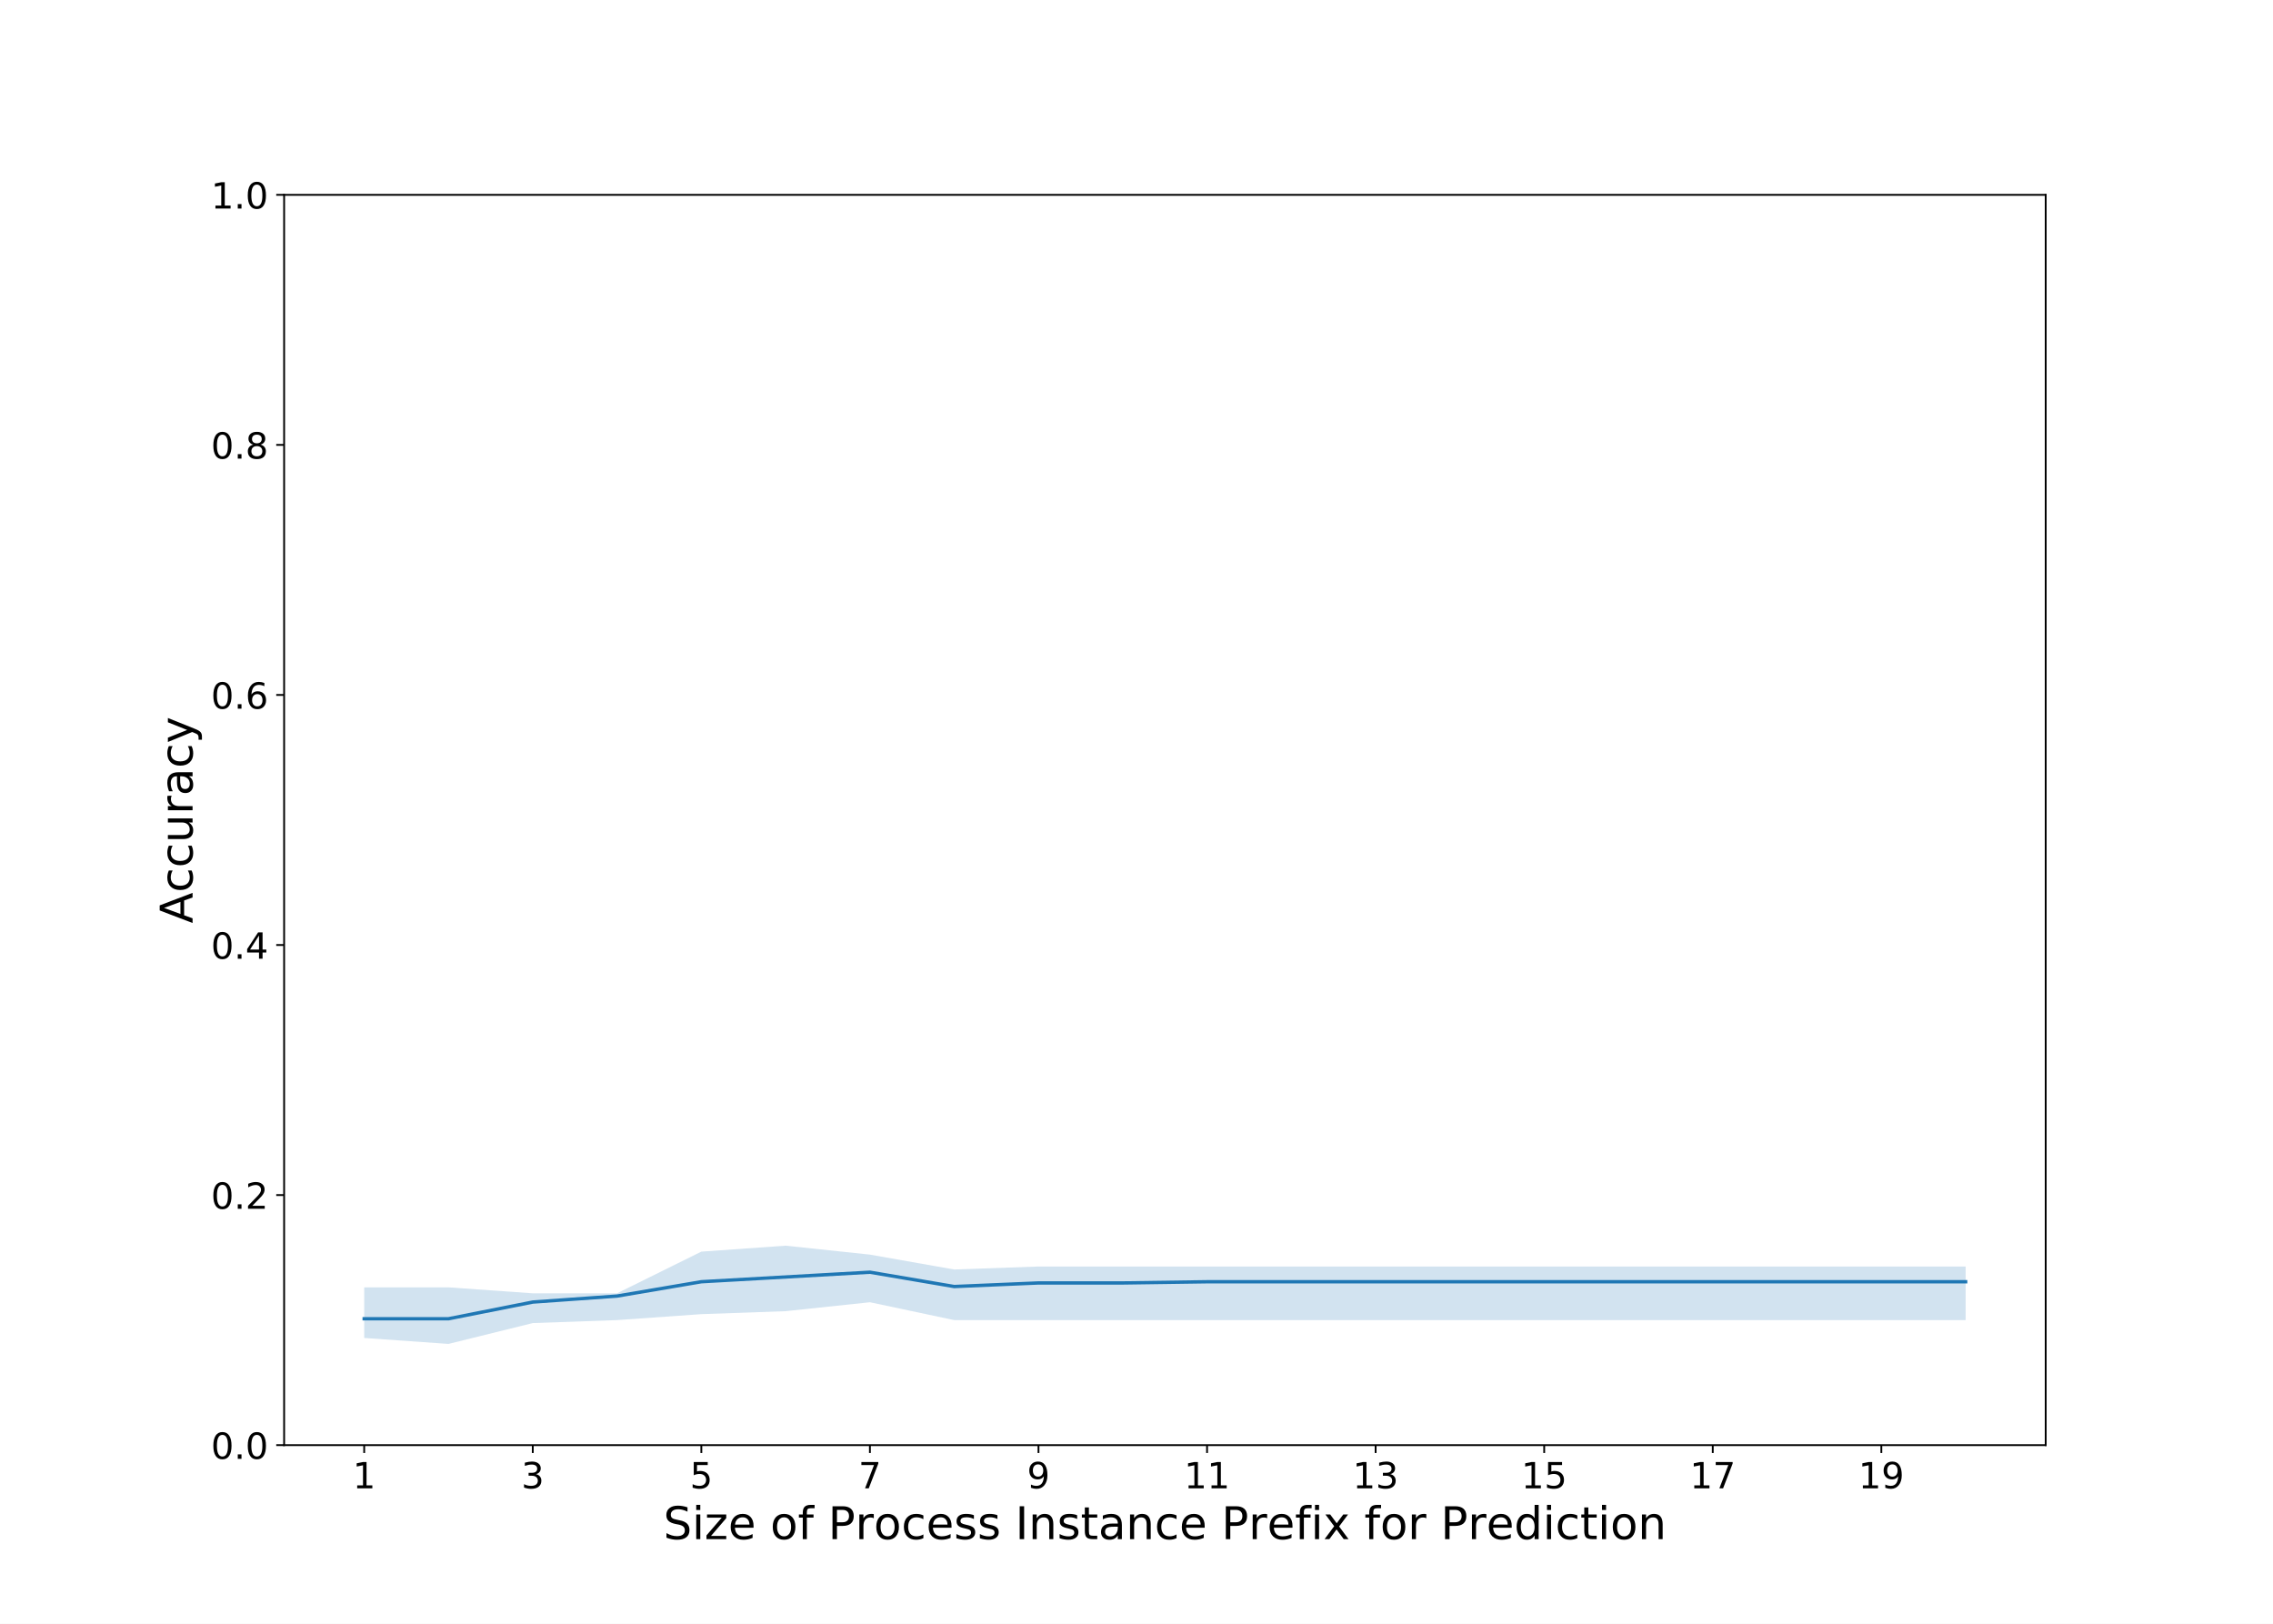
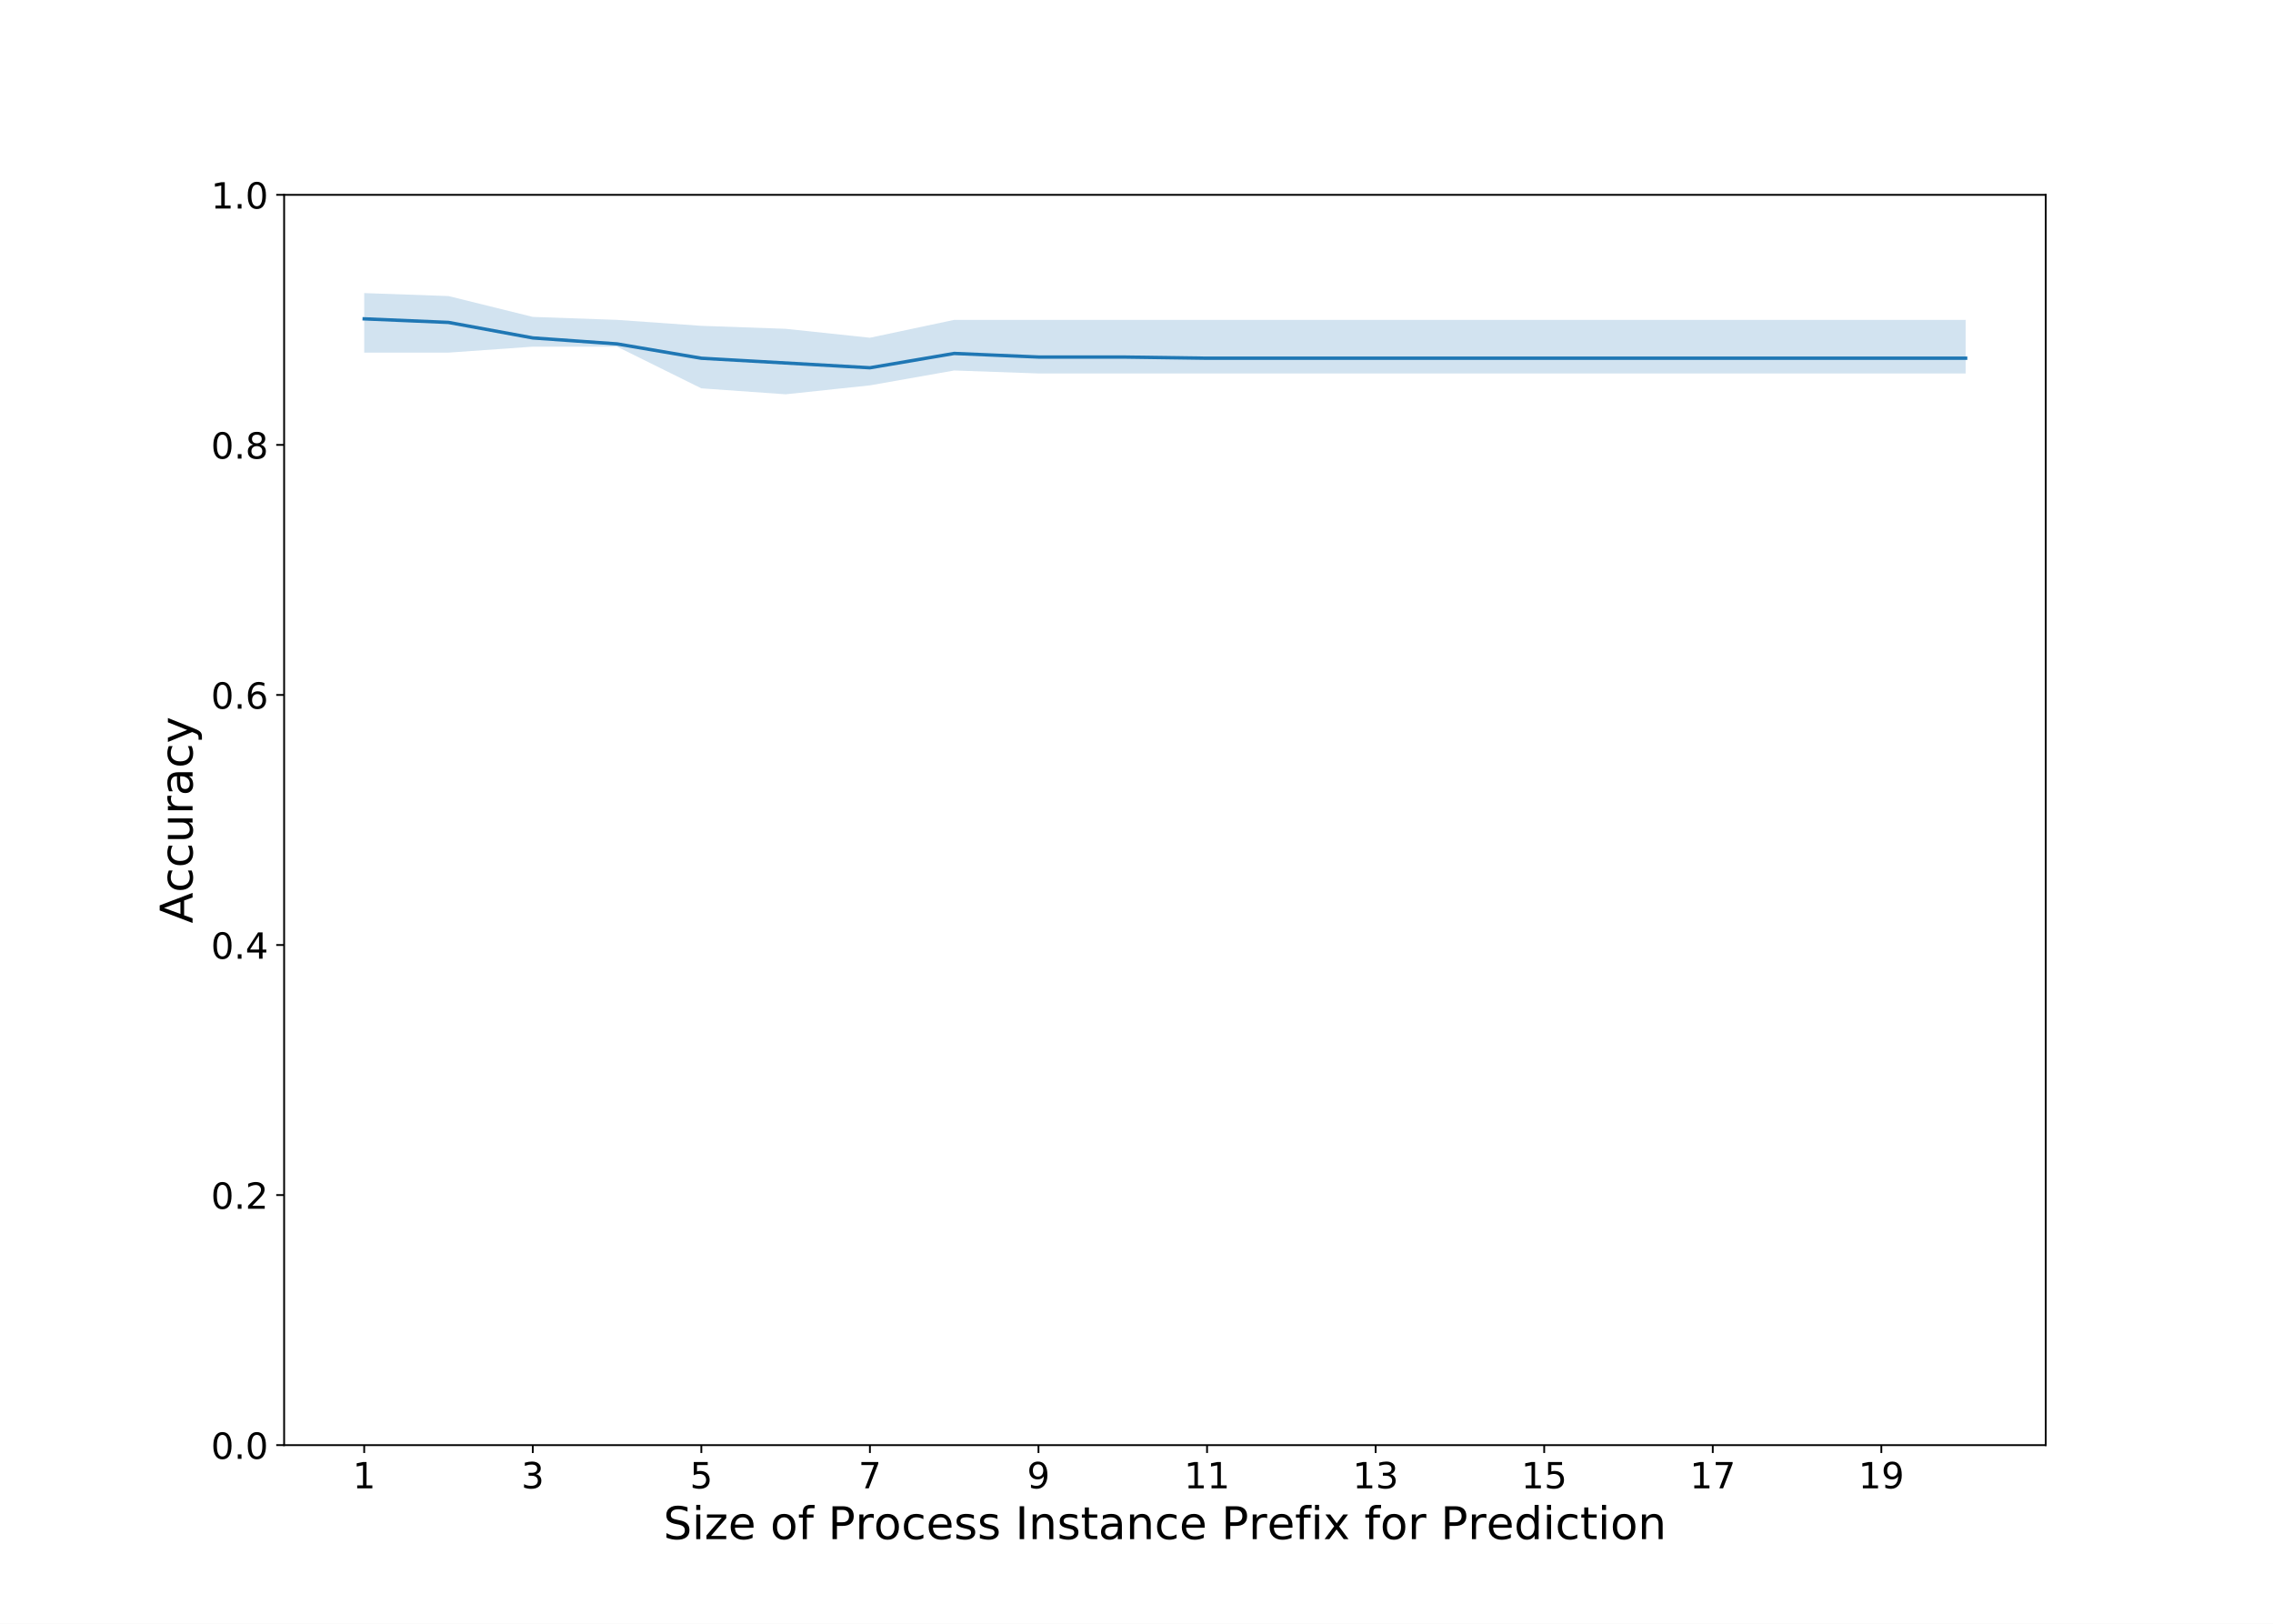
<svg xmlns="http://www.w3.org/2000/svg" xmlns:xlink="http://www.w3.org/1999/xlink" height="720pt" version="1.1" viewBox="0 0 1008 720" width="1008pt">
  <defs>
    <style type="text/css">
*{stroke-linecap:butt;stroke-linejoin:round;}
  </style>
  </defs>
  <g id="figure_1">
    <g id="patch_1">
      <path d="M 0 720  L 1008 720  L 1008 0  L 0 0  z " style="fill:#ffffff;" />
    </g>
    <g id="axes_1">
      <g id="patch_2">
        <path d="M 126 640.8  L 907.2 640.8  L 907.2 86.4  L 126 86.4  z " style="fill:#ffffff;" />
      </g>
      <g id="PolyCollection_1">
-         <path clip-path="url(#pfd28145674)" d="M 161.509 570.84  L 161.509 593.28  L 198.887 595.92  L 236.265 586.68  L 273.643 585.36  L 311.021 582.72  L 348.399 581.4  L 385.777 577.44  L 423.155 585.36  L 460.533 585.36  L 497.911 585.36  L 535.289 585.36  L 572.667 585.36  L 610.045 585.36  L 647.423 585.36  L 684.801 585.36  L 722.179 585.36  L 759.557 585.36  L 796.935 585.36  L 834.313 585.36  L 871.691 585.36  L 871.691 561.6  L 871.691 561.6  L 834.313 561.6  L 796.935 561.6  L 759.557 561.6  L 722.179 561.6  L 684.801 561.6  L 647.423 561.6  L 610.045 561.6  L 572.667 561.6  L 535.289 561.6  L 497.911 561.6  L 460.533 561.6  L 423.155 562.92  L 385.777 556.32  L 348.399 552.36  L 311.021 555  L 273.643 573.48  L 236.265 573.48  L 198.887 570.84  L 161.509 570.84  z " style="fill:#1f77b4;fill-opacity:0.2;" />
+         <path clip-path="url(#p0505945cb0)" d="M 161.509 129.96  L 161.509 156.36  L 198.887 156.36  L 236.265 153.72  L 273.643 153.72  L 311.021 172.2  L 348.399 174.84  L 385.777 170.88  L 423.155 164.28  L 460.533 165.6  L 497.911 165.6  L 535.289 165.6  L 572.667 165.6  L 610.045 165.6  L 647.423 165.6  L 684.801 165.6  L 722.179 165.6  L 759.557 165.6  L 796.935 165.6  L 834.313 165.6  L 871.691 165.6  L 871.691 141.84  L 871.691 141.84  L 834.313 141.84  L 796.935 141.84  L 759.557 141.84  L 722.179 141.84  L 684.801 141.84  L 647.423 141.84  L 610.045 141.84  L 572.667 141.84  L 535.289 141.84  L 497.911 141.84  L 460.533 141.84  L 423.155 141.84  L 385.777 149.76  L 348.399 145.8  L 311.021 144.48  L 273.643 141.84  L 236.265 140.52  L 198.887 131.28  L 161.509 129.96  z " style="fill:#1f77b4;fill-opacity:0.2;" />
      </g>
      <g id="matplotlib.axis_1">
        <g id="xtick_1">
          <g id="line2d_1">
            <defs>
-               <path d="M 0 0  L 0 3.5  " id="mbaaa5b816d" style="stroke:#000000;stroke-width:0.8;" />
-             </defs>
-             <g>
-               <use style="stroke:#000000;stroke-width:0.8;" x="161.509" xlink:href="#mbaaa5b816d" y="640.8" />
+               <path d="M 0 0  L 0 3.5  " id="mf265c20370" style="stroke:#000000;stroke-width:0.8;" />
+             </defs>
+             <g>
+               <use style="stroke:#000000;stroke-width:0.8;" x="161.509" xlink:href="#mf265c20370" y="640.8" />
            </g>
          </g>
          <g id="text_1">
            <defs>
              <path d="M 12.406 8.297  L 28.516 8.297  L 28.516 63.922  L 10.984 60.406  L 10.984 69.391  L 28.422 72.906  L 38.281 72.906  L 38.281 8.297  L 54.391 8.297  L 54.391 0  L 12.406 0  z " id="DejaVuSans-49" />
            </defs>
            <g transform="translate(156.4191 659.9575)scale(0.16 -0.16)">
              <use xlink:href="#DejaVuSans-49" />
            </g>
          </g>
        </g>
        <g id="xtick_2">
          <g id="line2d_2">
            <g>
-               <use style="stroke:#000000;stroke-width:0.8;" x="236.265" xlink:href="#mbaaa5b816d" y="640.8" />
+               <use style="stroke:#000000;stroke-width:0.8;" x="236.265" xlink:href="#mf265c20370" y="640.8" />
            </g>
          </g>
          <g id="text_2">
            <defs>
              <path d="M 40.578 39.312  Q 47.656 37.797 51.625 33  Q 55.609 28.219 55.609 21.188  Q 55.609 10.406 48.188 4.484  Q 40.766 -1.422 27.094 -1.422  Q 22.516 -1.422 17.656 -0.516  Q 12.797 0.391 7.625 2.203  L 7.625 11.719  Q 11.719 9.328 16.594 8.109  Q 21.484 6.891 26.812 6.891  Q 36.078 6.891 40.938 10.547  Q 45.797 14.203 45.797 21.188  Q 45.797 27.641 41.281 31.266  Q 36.766 34.906 28.719 34.906  L 20.219 34.906  L 20.219 43.016  L 29.109 43.016  Q 36.375 43.016 40.234 45.922  Q 44.094 48.828 44.094 54.297  Q 44.094 59.906 40.109 62.906  Q 36.141 65.922 28.719 65.922  Q 24.656 65.922 20.016 65.031  Q 15.375 64.156 9.812 62.312  L 9.812 71.094  Q 15.438 72.656 20.344 73.438  Q 25.25 74.219 29.594 74.219  Q 40.828 74.219 47.359 69.109  Q 53.906 64.016 53.906 55.328  Q 53.906 49.266 50.438 45.094  Q 46.969 40.922 40.578 39.312  z " id="DejaVuSans-51" />
            </defs>
            <g transform="translate(231.1751 659.9575)scale(0.16 -0.16)">
              <use xlink:href="#DejaVuSans-51" />
            </g>
          </g>
        </g>
        <g id="xtick_3">
          <g id="line2d_3">
            <g>
-               <use style="stroke:#000000;stroke-width:0.8;" x="311.021" xlink:href="#mbaaa5b816d" y="640.8" />
+               <use style="stroke:#000000;stroke-width:0.8;" x="311.021" xlink:href="#mf265c20370" y="640.8" />
            </g>
          </g>
          <g id="text_3">
            <defs>
              <path d="M 10.797 72.906  L 49.516 72.906  L 49.516 64.594  L 19.828 64.594  L 19.828 46.734  Q 21.969 47.469 24.109 47.828  Q 26.266 48.188 28.422 48.188  Q 40.625 48.188 47.75 41.5  Q 54.891 34.812 54.891 23.391  Q 54.891 11.625 47.562 5.094  Q 40.234 -1.422 26.906 -1.422  Q 22.312 -1.422 17.547 -0.641  Q 12.797 0.141 7.719 1.703  L 7.719 11.625  Q 12.109 9.234 16.797 8.062  Q 21.484 6.891 26.703 6.891  Q 35.156 6.891 40.078 11.328  Q 45.016 15.766 45.016 23.391  Q 45.016 31 40.078 35.438  Q 35.156 39.891 26.703 39.891  Q 22.75 39.891 18.812 39.016  Q 14.891 38.141 10.797 36.281  z " id="DejaVuSans-53" />
            </defs>
            <g transform="translate(305.9311 659.9575)scale(0.16 -0.16)">
              <use xlink:href="#DejaVuSans-53" />
            </g>
          </g>
        </g>
        <g id="xtick_4">
          <g id="line2d_4">
            <g>
-               <use style="stroke:#000000;stroke-width:0.8;" x="385.777" xlink:href="#mbaaa5b816d" y="640.8" />
+               <use style="stroke:#000000;stroke-width:0.8;" x="385.777" xlink:href="#mf265c20370" y="640.8" />
            </g>
          </g>
          <g id="text_4">
            <defs>
              <path d="M 8.203 72.906  L 55.078 72.906  L 55.078 68.703  L 28.609 0  L 18.312 0  L 43.219 64.594  L 8.203 64.594  z " id="DejaVuSans-55" />
            </defs>
            <g transform="translate(380.687 659.9575)scale(0.16 -0.16)">
              <use xlink:href="#DejaVuSans-55" />
            </g>
          </g>
        </g>
        <g id="xtick_5">
          <g id="line2d_5">
            <g>
-               <use style="stroke:#000000;stroke-width:0.8;" x="460.533" xlink:href="#mbaaa5b816d" y="640.8" />
+               <use style="stroke:#000000;stroke-width:0.8;" x="460.533" xlink:href="#mf265c20370" y="640.8" />
            </g>
          </g>
          <g id="text_5">
            <defs>
              <path d="M 10.984 1.516  L 10.984 10.5  Q 14.703 8.734 18.5 7.812  Q 22.312 6.891 25.984 6.891  Q 35.75 6.891 40.891 13.453  Q 46.047 20.016 46.781 33.406  Q 43.953 29.203 39.594 26.953  Q 35.25 24.703 29.984 24.703  Q 19.047 24.703 12.672 31.312  Q 6.297 37.938 6.297 49.422  Q 6.297 60.641 12.938 67.422  Q 19.578 74.219 30.609 74.219  Q 43.266 74.219 49.922 64.516  Q 56.594 54.828 56.594 36.375  Q 56.594 19.141 48.406 8.859  Q 40.234 -1.422 26.422 -1.422  Q 22.703 -1.422 18.891 -0.688  Q 15.094 0.047 10.984 1.516  z M 30.609 32.422  Q 37.25 32.422 41.125 36.953  Q 45.016 41.5 45.016 49.422  Q 45.016 57.281 41.125 61.844  Q 37.25 66.406 30.609 66.406  Q 23.969 66.406 20.094 61.844  Q 16.219 57.281 16.219 49.422  Q 16.219 41.5 20.094 36.953  Q 23.969 32.422 30.609 32.422  z " id="DejaVuSans-57" />
            </defs>
            <g transform="translate(455.443 659.9575)scale(0.16 -0.16)">
              <use xlink:href="#DejaVuSans-57" />
            </g>
          </g>
        </g>
        <g id="xtick_6">
          <g id="line2d_6">
            <g>
-               <use style="stroke:#000000;stroke-width:0.8;" x="535.289" xlink:href="#mbaaa5b816d" y="640.8" />
+               <use style="stroke:#000000;stroke-width:0.8;" x="535.289" xlink:href="#mf265c20370" y="640.8" />
            </g>
          </g>
          <g id="text_6">
            <g transform="translate(525.109 659.9575)scale(0.16 -0.16)">
              <use xlink:href="#DejaVuSans-49" />
              <use x="63.623" xlink:href="#DejaVuSans-49" />
            </g>
          </g>
        </g>
        <g id="xtick_7">
          <g id="line2d_7">
            <g>
-               <use style="stroke:#000000;stroke-width:0.8;" x="610.045" xlink:href="#mbaaa5b816d" y="640.8" />
+               <use style="stroke:#000000;stroke-width:0.8;" x="610.045" xlink:href="#mf265c20370" y="640.8" />
            </g>
          </g>
          <g id="text_7">
            <g transform="translate(599.865 659.9575)scale(0.16 -0.16)">
              <use xlink:href="#DejaVuSans-49" />
              <use x="63.623" xlink:href="#DejaVuSans-51" />
            </g>
          </g>
        </g>
        <g id="xtick_8">
          <g id="line2d_8">
            <g>
-               <use style="stroke:#000000;stroke-width:0.8;" x="684.801" xlink:href="#mbaaa5b816d" y="640.8" />
+               <use style="stroke:#000000;stroke-width:0.8;" x="684.801" xlink:href="#mf265c20370" y="640.8" />
            </g>
          </g>
          <g id="text_8">
            <g transform="translate(674.621 659.9575)scale(0.16 -0.16)">
              <use xlink:href="#DejaVuSans-49" />
              <use x="63.623" xlink:href="#DejaVuSans-53" />
            </g>
          </g>
        </g>
        <g id="xtick_9">
          <g id="line2d_9">
            <g>
-               <use style="stroke:#000000;stroke-width:0.8;" x="759.557" xlink:href="#mbaaa5b816d" y="640.8" />
+               <use style="stroke:#000000;stroke-width:0.8;" x="759.557" xlink:href="#mf265c20370" y="640.8" />
            </g>
          </g>
          <g id="text_9">
            <g transform="translate(749.3769 659.9575)scale(0.16 -0.16)">
              <use xlink:href="#DejaVuSans-49" />
              <use x="63.623" xlink:href="#DejaVuSans-55" />
            </g>
          </g>
        </g>
        <g id="xtick_10">
          <g id="line2d_10">
            <g>
-               <use style="stroke:#000000;stroke-width:0.8;" x="834.313" xlink:href="#mbaaa5b816d" y="640.8" />
+               <use style="stroke:#000000;stroke-width:0.8;" x="834.313" xlink:href="#mf265c20370" y="640.8" />
            </g>
          </g>
          <g id="text_10">
            <g transform="translate(824.1329 659.9575)scale(0.16 -0.16)">
              <use xlink:href="#DejaVuSans-49" />
              <use x="63.623" xlink:href="#DejaVuSans-57" />
            </g>
          </g>
        </g>
        <g id="text_11">
          <defs>
            <path d="M 53.516 70.516  L 53.516 60.891  Q 47.906 63.578 42.922 64.891  Q 37.938 66.219 33.297 66.219  Q 25.25 66.219 20.875 63.094  Q 16.5 59.969 16.5 54.203  Q 16.5 49.359 19.406 46.891  Q 22.312 44.438 30.422 42.922  L 36.375 41.703  Q 47.406 39.594 52.656 34.297  Q 57.906 29 57.906 20.125  Q 57.906 9.516 50.797 4.047  Q 43.703 -1.422 29.984 -1.422  Q 24.812 -1.422 18.969 -0.25  Q 13.141 0.922 6.891 3.219  L 6.891 13.375  Q 12.891 10.016 18.656 8.297  Q 24.422 6.594 29.984 6.594  Q 38.422 6.594 43.016 9.906  Q 47.609 13.234 47.609 19.391  Q 47.609 24.75 44.312 27.781  Q 41.016 30.812 33.5 32.328  L 27.484 33.5  Q 16.453 35.688 11.516 40.375  Q 6.594 45.062 6.594 53.422  Q 6.594 63.094 13.406 68.656  Q 20.219 74.219 32.172 74.219  Q 37.312 74.219 42.625 73.281  Q 47.953 72.359 53.516 70.516  z " id="DejaVuSans-83" />
            <path d="M 9.422 54.688  L 18.406 54.688  L 18.406 0  L 9.422 0  z M 9.422 75.984  L 18.406 75.984  L 18.406 64.594  L 9.422 64.594  z " id="DejaVuSans-105" />
            <path d="M 5.516 54.688  L 48.188 54.688  L 48.188 46.484  L 14.406 7.172  L 48.188 7.172  L 48.188 0  L 4.297 0  L 4.297 8.203  L 38.094 47.516  L 5.516 47.516  z " id="DejaVuSans-122" />
            <path d="M 56.203 29.594  L 56.203 25.203  L 14.891 25.203  Q 15.484 15.922 20.484 11.062  Q 25.484 6.203 34.422 6.203  Q 39.594 6.203 44.453 7.469  Q 49.312 8.734 54.109 11.281  L 54.109 2.781  Q 49.266 0.734 44.188 -0.344  Q 39.109 -1.422 33.891 -1.422  Q 20.797 -1.422 13.156 6.188  Q 5.516 13.812 5.516 26.812  Q 5.516 40.234 12.766 48.109  Q 20.016 56 32.328 56  Q 43.359 56 49.781 48.891  Q 56.203 41.797 56.203 29.594  z M 47.219 32.234  Q 47.125 39.594 43.094 43.984  Q 39.062 48.391 32.422 48.391  Q 24.906 48.391 20.391 44.141  Q 15.875 39.891 15.188 32.172  z " id="DejaVuSans-101" />
            <path id="DejaVuSans-32" />
            <path d="M 30.609 48.391  Q 23.391 48.391 19.188 42.75  Q 14.984 37.109 14.984 27.297  Q 14.984 17.484 19.156 11.844  Q 23.344 6.203 30.609 6.203  Q 37.797 6.203 41.984 11.859  Q 46.188 17.531 46.188 27.297  Q 46.188 37.016 41.984 42.703  Q 37.797 48.391 30.609 48.391  z M 30.609 56  Q 42.328 56 49.016 48.375  Q 55.719 40.766 55.719 27.297  Q 55.719 13.875 49.016 6.219  Q 42.328 -1.422 30.609 -1.422  Q 18.844 -1.422 12.172 6.219  Q 5.516 13.875 5.516 27.297  Q 5.516 40.766 12.172 48.375  Q 18.844 56 30.609 56  z " id="DejaVuSans-111" />
            <path d="M 37.109 75.984  L 37.109 68.5  L 28.516 68.5  Q 23.688 68.5 21.797 66.547  Q 19.922 64.594 19.922 59.516  L 19.922 54.688  L 34.719 54.688  L 34.719 47.703  L 19.922 47.703  L 19.922 0  L 10.891 0  L 10.891 47.703  L 2.297 47.703  L 2.297 54.688  L 10.891 54.688  L 10.891 58.5  Q 10.891 67.625 15.141 71.797  Q 19.391 75.984 28.609 75.984  z " id="DejaVuSans-102" />
            <path d="M 19.672 64.797  L 19.672 37.406  L 32.078 37.406  Q 38.969 37.406 42.719 40.969  Q 46.484 44.531 46.484 51.125  Q 46.484 57.672 42.719 61.234  Q 38.969 64.797 32.078 64.797  z M 9.812 72.906  L 32.078 72.906  Q 44.344 72.906 50.609 67.359  Q 56.891 61.812 56.891 51.125  Q 56.891 40.328 50.609 34.812  Q 44.344 29.297 32.078 29.297  L 19.672 29.297  L 19.672 0  L 9.812 0  z " id="DejaVuSans-80" />
            <path d="M 41.109 46.297  Q 39.594 47.172 37.812 47.578  Q 36.031 48 33.891 48  Q 26.266 48 22.188 43.047  Q 18.109 38.094 18.109 28.812  L 18.109 0  L 9.078 0  L 9.078 54.688  L 18.109 54.688  L 18.109 46.188  Q 20.953 51.172 25.484 53.578  Q 30.031 56 36.531 56  Q 37.453 56 38.578 55.875  Q 39.703 55.766 41.062 55.516  z " id="DejaVuSans-114" />
            <path d="M 48.781 52.594  L 48.781 44.188  Q 44.969 46.297 41.141 47.344  Q 37.312 48.391 33.406 48.391  Q 24.656 48.391 19.812 42.844  Q 14.984 37.312 14.984 27.297  Q 14.984 17.281 19.812 11.734  Q 24.656 6.203 33.406 6.203  Q 37.312 6.203 41.141 7.25  Q 44.969 8.297 48.781 10.406  L 48.781 2.094  Q 45.016 0.344 40.984 -0.531  Q 36.969 -1.422 32.422 -1.422  Q 20.062 -1.422 12.781 6.344  Q 5.516 14.109 5.516 27.297  Q 5.516 40.672 12.859 48.328  Q 20.219 56 33.016 56  Q 37.156 56 41.109 55.141  Q 45.062 54.297 48.781 52.594  z " id="DejaVuSans-99" />
            <path d="M 44.281 53.078  L 44.281 44.578  Q 40.484 46.531 36.375 47.5  Q 32.281 48.484 27.875 48.484  Q 21.188 48.484 17.844 46.438  Q 14.5 44.391 14.5 40.281  Q 14.5 37.156 16.891 35.375  Q 19.281 33.594 26.516 31.984  L 29.594 31.297  Q 39.156 29.25 43.188 25.516  Q 47.219 21.781 47.219 15.094  Q 47.219 7.469 41.188 3.016  Q 35.156 -1.422 24.609 -1.422  Q 20.219 -1.422 15.453 -0.562  Q 10.688 0.297 5.422 2  L 5.422 11.281  Q 10.406 8.688 15.234 7.391  Q 20.062 6.109 24.812 6.109  Q 31.156 6.109 34.562 8.281  Q 37.984 10.453 37.984 14.406  Q 37.984 18.062 35.516 20.016  Q 33.062 21.969 24.703 23.781  L 21.578 24.516  Q 13.234 26.266 9.516 29.906  Q 5.812 33.547 5.812 39.891  Q 5.812 47.609 11.281 51.797  Q 16.75 56 26.812 56  Q 31.781 56 36.172 55.266  Q 40.578 54.547 44.281 53.078  z " id="DejaVuSans-115" />
            <path d="M 9.812 72.906  L 19.672 72.906  L 19.672 0  L 9.812 0  z " id="DejaVuSans-73" />
            <path d="M 54.891 33.016  L 54.891 0  L 45.906 0  L 45.906 32.719  Q 45.906 40.484 42.875 44.328  Q 39.844 48.188 33.797 48.188  Q 26.516 48.188 22.312 43.547  Q 18.109 38.922 18.109 30.906  L 18.109 0  L 9.078 0  L 9.078 54.688  L 18.109 54.688  L 18.109 46.188  Q 21.344 51.125 25.703 53.562  Q 30.078 56 35.797 56  Q 45.219 56 50.047 50.172  Q 54.891 44.344 54.891 33.016  z " id="DejaVuSans-110" />
            <path d="M 18.312 70.219  L 18.312 54.688  L 36.812 54.688  L 36.812 47.703  L 18.312 47.703  L 18.312 18.016  Q 18.312 11.328 20.141 9.422  Q 21.969 7.516 27.594 7.516  L 36.812 7.516  L 36.812 0  L 27.594 0  Q 17.188 0 13.234 3.875  Q 9.281 7.766 9.281 18.016  L 9.281 47.703  L 2.688 47.703  L 2.688 54.688  L 9.281 54.688  L 9.281 70.219  z " id="DejaVuSans-116" />
            <path d="M 34.281 27.484  Q 23.391 27.484 19.188 25  Q 14.984 22.516 14.984 16.5  Q 14.984 11.719 18.141 8.906  Q 21.297 6.109 26.703 6.109  Q 34.188 6.109 38.703 11.406  Q 43.219 16.703 43.219 25.484  L 43.219 27.484  z M 52.203 31.203  L 52.203 0  L 43.219 0  L 43.219 8.297  Q 40.141 3.328 35.547 0.953  Q 30.953 -1.422 24.312 -1.422  Q 15.922 -1.422 10.953 3.297  Q 6 8.016 6 15.922  Q 6 25.141 12.172 29.828  Q 18.359 34.516 30.609 34.516  L 43.219 34.516  L 43.219 35.406  Q 43.219 41.609 39.141 45  Q 35.062 48.391 27.688 48.391  Q 23 48.391 18.547 47.266  Q 14.109 46.141 10.016 43.891  L 10.016 52.203  Q 14.938 54.109 19.578 55.047  Q 24.219 56 28.609 56  Q 40.484 56 46.344 49.844  Q 52.203 43.703 52.203 31.203  z " id="DejaVuSans-97" />
            <path d="M 54.891 54.688  L 35.109 28.078  L 55.906 0  L 45.312 0  L 29.391 21.484  L 13.484 0  L 2.875 0  L 24.125 28.609  L 4.688 54.688  L 15.281 54.688  L 29.781 35.203  L 44.281 54.688  z " id="DejaVuSans-120" />
            <path d="M 45.406 46.391  L 45.406 75.984  L 54.391 75.984  L 54.391 0  L 45.406 0  L 45.406 8.203  Q 42.578 3.328 38.25 0.953  Q 33.938 -1.422 27.875 -1.422  Q 17.969 -1.422 11.734 6.484  Q 5.516 14.406 5.516 27.297  Q 5.516 40.188 11.734 48.094  Q 17.969 56 27.875 56  Q 33.938 56 38.25 53.625  Q 42.578 51.266 45.406 46.391  z M 14.797 27.297  Q 14.797 17.391 18.875 11.75  Q 22.953 6.109 30.078 6.109  Q 37.203 6.109 41.297 11.75  Q 45.406 17.391 45.406 27.297  Q 45.406 37.203 41.297 42.844  Q 37.203 48.484 30.078 48.484  Q 22.953 48.484 18.875 42.844  Q 14.797 37.203 14.797 27.297  z " id="DejaVuSans-100" />
          </defs>
          <g transform="translate(294.1797 682.4819)scale(0.2 -0.2)">
            <use xlink:href="#DejaVuSans-83" />
            <use x="63.477" xlink:href="#DejaVuSans-105" />
            <use x="91.26" xlink:href="#DejaVuSans-122" />
            <use x="143.75" xlink:href="#DejaVuSans-101" />
            <use x="205.273" xlink:href="#DejaVuSans-32" />
            <use x="237.061" xlink:href="#DejaVuSans-111" />
            <use x="298.242" xlink:href="#DejaVuSans-102" />
            <use x="333.447" xlink:href="#DejaVuSans-32" />
            <use x="365.234" xlink:href="#DejaVuSans-80" />
            <use x="425.521" xlink:href="#DejaVuSans-114" />
            <use x="466.604" xlink:href="#DejaVuSans-111" />
            <use x="527.785" xlink:href="#DejaVuSans-99" />
            <use x="582.766" xlink:href="#DejaVuSans-101" />
            <use x="644.289" xlink:href="#DejaVuSans-115" />
            <use x="696.389" xlink:href="#DejaVuSans-115" />
            <use x="748.488" xlink:href="#DejaVuSans-32" />
            <use x="780.275" xlink:href="#DejaVuSans-73" />
            <use x="809.768" xlink:href="#DejaVuSans-110" />
            <use x="873.146" xlink:href="#DejaVuSans-115" />
            <use x="925.246" xlink:href="#DejaVuSans-116" />
            <use x="964.455" xlink:href="#DejaVuSans-97" />
            <use x="1025.734" xlink:href="#DejaVuSans-110" />
            <use x="1089.113" xlink:href="#DejaVuSans-99" />
            <use x="1144.094" xlink:href="#DejaVuSans-101" />
            <use x="1205.617" xlink:href="#DejaVuSans-32" />
            <use x="1237.404" xlink:href="#DejaVuSans-80" />
            <use x="1297.691" xlink:href="#DejaVuSans-114" />
            <use x="1338.773" xlink:href="#DejaVuSans-101" />
            <use x="1400.297" xlink:href="#DejaVuSans-102" />
            <use x="1435.502" xlink:href="#DejaVuSans-105" />
            <use x="1463.285" xlink:href="#DejaVuSans-120" />
            <use x="1522.465" xlink:href="#DejaVuSans-32" />
            <use x="1554.252" xlink:href="#DejaVuSans-102" />
            <use x="1589.457" xlink:href="#DejaVuSans-111" />
            <use x="1650.639" xlink:href="#DejaVuSans-114" />
            <use x="1691.752" xlink:href="#DejaVuSans-32" />
            <use x="1723.539" xlink:href="#DejaVuSans-80" />
            <use x="1783.826" xlink:href="#DejaVuSans-114" />
            <use x="1824.908" xlink:href="#DejaVuSans-101" />
            <use x="1886.432" xlink:href="#DejaVuSans-100" />
            <use x="1949.908" xlink:href="#DejaVuSans-105" />
            <use x="1977.691" xlink:href="#DejaVuSans-99" />
            <use x="2032.672" xlink:href="#DejaVuSans-116" />
            <use x="2071.881" xlink:href="#DejaVuSans-105" />
            <use x="2099.664" xlink:href="#DejaVuSans-111" />
            <use x="2160.846" xlink:href="#DejaVuSans-110" />
          </g>
        </g>
      </g>
      <g id="matplotlib.axis_2">
        <g id="ytick_1">
          <g id="line2d_11">
            <defs>
-               <path d="M 0 0  L -3.5 0  " id="m8a5acc0acc" style="stroke:#000000;stroke-width:0.8;" />
-             </defs>
-             <g>
-               <use style="stroke:#000000;stroke-width:0.8;" x="126" xlink:href="#m8a5acc0acc" y="640.8" />
+               <path d="M 0 0  L -3.5 0  " id="m7d56db5815" style="stroke:#000000;stroke-width:0.8;" />
+             </defs>
+             <g>
+               <use style="stroke:#000000;stroke-width:0.8;" x="126" xlink:href="#m7d56db5815" y="640.8" />
            </g>
          </g>
          <g id="text_12">
            <defs>
              <path d="M 31.781 66.406  Q 24.172 66.406 20.328 58.906  Q 16.5 51.422 16.5 36.375  Q 16.5 21.391 20.328 13.891  Q 24.172 6.391 31.781 6.391  Q 39.453 6.391 43.281 13.891  Q 47.125 21.391 47.125 36.375  Q 47.125 51.422 43.281 58.906  Q 39.453 66.406 31.781 66.406  z M 31.781 74.219  Q 44.047 74.219 50.516 64.516  Q 56.984 54.828 56.984 36.375  Q 56.984 17.969 50.516 8.266  Q 44.047 -1.422 31.781 -1.422  Q 19.531 -1.422 13.062 8.266  Q 6.594 17.969 6.594 36.375  Q 6.594 54.828 13.062 64.516  Q 19.531 74.219 31.781 74.219  z " id="DejaVuSans-48" />
              <path d="M 10.688 12.406  L 21 12.406  L 21 0  L 10.688 0  z " id="DejaVuSans-46" />
            </defs>
            <g transform="translate(93.555 646.8787)scale(0.16 -0.16)">
              <use xlink:href="#DejaVuSans-48" />
              <use x="63.623" xlink:href="#DejaVuSans-46" />
              <use x="95.41" xlink:href="#DejaVuSans-48" />
            </g>
          </g>
        </g>
        <g id="ytick_2">
          <g id="line2d_12">
            <g>
-               <use style="stroke:#000000;stroke-width:0.8;" x="126" xlink:href="#m8a5acc0acc" y="529.92" />
+               <use style="stroke:#000000;stroke-width:0.8;" x="126" xlink:href="#m7d56db5815" y="529.92" />
            </g>
          </g>
          <g id="text_13">
            <defs>
              <path d="M 19.188 8.297  L 53.609 8.297  L 53.609 0  L 7.328 0  L 7.328 8.297  Q 12.938 14.109 22.625 23.891  Q 32.328 33.688 34.812 36.531  Q 39.547 41.844 41.422 45.531  Q 43.312 49.219 43.312 52.781  Q 43.312 58.594 39.234 62.25  Q 35.156 65.922 28.609 65.922  Q 23.969 65.922 18.812 64.312  Q 13.672 62.703 7.812 59.422  L 7.812 69.391  Q 13.766 71.781 18.938 73  Q 24.125 74.219 28.422 74.219  Q 39.75 74.219 46.484 68.547  Q 53.219 62.891 53.219 53.422  Q 53.219 48.922 51.531 44.891  Q 49.859 40.875 45.406 35.406  Q 44.188 33.984 37.641 27.219  Q 31.109 20.453 19.188 8.297  z " id="DejaVuSans-50" />
            </defs>
            <g transform="translate(93.555 535.9987)scale(0.16 -0.16)">
              <use xlink:href="#DejaVuSans-48" />
              <use x="63.623" xlink:href="#DejaVuSans-46" />
              <use x="95.41" xlink:href="#DejaVuSans-50" />
            </g>
          </g>
        </g>
        <g id="ytick_3">
          <g id="line2d_13">
            <g>
-               <use style="stroke:#000000;stroke-width:0.8;" x="126" xlink:href="#m8a5acc0acc" y="419.04" />
+               <use style="stroke:#000000;stroke-width:0.8;" x="126" xlink:href="#m7d56db5815" y="419.04" />
            </g>
          </g>
          <g id="text_14">
            <defs>
              <path d="M 37.797 64.312  L 12.891 25.391  L 37.797 25.391  z M 35.203 72.906  L 47.609 72.906  L 47.609 25.391  L 58.016 25.391  L 58.016 17.188  L 47.609 17.188  L 47.609 0  L 37.797 0  L 37.797 17.188  L 4.891 17.188  L 4.891 26.703  z " id="DejaVuSans-52" />
            </defs>
            <g transform="translate(93.555 425.1187)scale(0.16 -0.16)">
              <use xlink:href="#DejaVuSans-48" />
              <use x="63.623" xlink:href="#DejaVuSans-46" />
              <use x="95.41" xlink:href="#DejaVuSans-52" />
            </g>
          </g>
        </g>
        <g id="ytick_4">
          <g id="line2d_14">
            <g>
-               <use style="stroke:#000000;stroke-width:0.8;" x="126" xlink:href="#m8a5acc0acc" y="308.16" />
+               <use style="stroke:#000000;stroke-width:0.8;" x="126" xlink:href="#m7d56db5815" y="308.16" />
            </g>
          </g>
          <g id="text_15">
            <defs>
              <path d="M 33.016 40.375  Q 26.375 40.375 22.484 35.828  Q 18.609 31.297 18.609 23.391  Q 18.609 15.531 22.484 10.953  Q 26.375 6.391 33.016 6.391  Q 39.656 6.391 43.531 10.953  Q 47.406 15.531 47.406 23.391  Q 47.406 31.297 43.531 35.828  Q 39.656 40.375 33.016 40.375  z M 52.594 71.297  L 52.594 62.312  Q 48.875 64.062 45.094 64.984  Q 41.312 65.922 37.594 65.922  Q 27.828 65.922 22.672 59.328  Q 17.531 52.734 16.797 39.406  Q 19.672 43.656 24.016 45.922  Q 28.375 48.188 33.594 48.188  Q 44.578 48.188 50.953 41.516  Q 57.328 34.859 57.328 23.391  Q 57.328 12.156 50.688 5.359  Q 44.047 -1.422 33.016 -1.422  Q 20.359 -1.422 13.672 8.266  Q 6.984 17.969 6.984 36.375  Q 6.984 53.656 15.188 63.938  Q 23.391 74.219 37.203 74.219  Q 40.922 74.219 44.703 73.484  Q 48.484 72.75 52.594 71.297  z " id="DejaVuSans-54" />
            </defs>
            <g transform="translate(93.555 314.2387)scale(0.16 -0.16)">
              <use xlink:href="#DejaVuSans-48" />
              <use x="63.623" xlink:href="#DejaVuSans-46" />
              <use x="95.41" xlink:href="#DejaVuSans-54" />
            </g>
          </g>
        </g>
        <g id="ytick_5">
          <g id="line2d_15">
            <g>
-               <use style="stroke:#000000;stroke-width:0.8;" x="126" xlink:href="#m8a5acc0acc" y="197.28" />
+               <use style="stroke:#000000;stroke-width:0.8;" x="126" xlink:href="#m7d56db5815" y="197.28" />
            </g>
          </g>
          <g id="text_16">
            <defs>
              <path d="M 31.781 34.625  Q 24.75 34.625 20.719 30.859  Q 16.703 27.094 16.703 20.516  Q 16.703 13.922 20.719 10.156  Q 24.75 6.391 31.781 6.391  Q 38.812 6.391 42.859 10.172  Q 46.922 13.969 46.922 20.516  Q 46.922 27.094 42.891 30.859  Q 38.875 34.625 31.781 34.625  z M 21.922 38.812  Q 15.578 40.375 12.031 44.719  Q 8.5 49.078 8.5 55.328  Q 8.5 64.062 14.719 69.141  Q 20.953 74.219 31.781 74.219  Q 42.672 74.219 48.875 69.141  Q 55.078 64.062 55.078 55.328  Q 55.078 49.078 51.531 44.719  Q 48 40.375 41.703 38.812  Q 48.828 37.156 52.797 32.312  Q 56.781 27.484 56.781 20.516  Q 56.781 9.906 50.312 4.234  Q 43.844 -1.422 31.781 -1.422  Q 19.734 -1.422 13.25 4.234  Q 6.781 9.906 6.781 20.516  Q 6.781 27.484 10.781 32.312  Q 14.797 37.156 21.922 38.812  z M 18.312 54.391  Q 18.312 48.734 21.844 45.562  Q 25.391 42.391 31.781 42.391  Q 38.141 42.391 41.719 45.562  Q 45.312 48.734 45.312 54.391  Q 45.312 60.062 41.719 63.234  Q 38.141 66.406 31.781 66.406  Q 25.391 66.406 21.844 63.234  Q 18.312 60.062 18.312 54.391  z " id="DejaVuSans-56" />
            </defs>
            <g transform="translate(93.555 203.3587)scale(0.16 -0.16)">
              <use xlink:href="#DejaVuSans-48" />
              <use x="63.623" xlink:href="#DejaVuSans-46" />
              <use x="95.41" xlink:href="#DejaVuSans-56" />
            </g>
          </g>
        </g>
        <g id="ytick_6">
          <g id="line2d_16">
            <g>
-               <use style="stroke:#000000;stroke-width:0.8;" x="126" xlink:href="#m8a5acc0acc" y="86.4" />
+               <use style="stroke:#000000;stroke-width:0.8;" x="126" xlink:href="#m7d56db5815" y="86.4" />
            </g>
          </g>
          <g id="text_17">
            <g transform="translate(93.555 92.47875)scale(0.16 -0.16)">
              <use xlink:href="#DejaVuSans-49" />
              <use x="63.623" xlink:href="#DejaVuSans-46" />
              <use x="95.41" xlink:href="#DejaVuSans-48" />
            </g>
          </g>
        </g>
        <g id="text_18">
          <defs>
            <path d="M 34.188 63.188  L 20.797 26.906  L 47.609 26.906  z M 28.609 72.906  L 39.797 72.906  L 67.578 0  L 57.328 0  L 50.688 18.703  L 17.828 18.703  L 11.188 0  L 0.781 0  z " id="DejaVuSans-65" />
            <path d="M 8.5 21.578  L 8.5 54.688  L 17.484 54.688  L 17.484 21.922  Q 17.484 14.156 20.5 10.266  Q 23.531 6.391 29.594 6.391  Q 36.859 6.391 41.078 11.031  Q 45.312 15.672 45.312 23.688  L 45.312 54.688  L 54.297 54.688  L 54.297 0  L 45.312 0  L 45.312 8.406  Q 42.047 3.422 37.719 1  Q 33.406 -1.422 27.688 -1.422  Q 18.266 -1.422 13.375 4.438  Q 8.5 10.297 8.5 21.578  z M 31.109 56  z " id="DejaVuSans-117" />
            <path d="M 32.172 -5.078  Q 28.375 -14.844 24.75 -17.812  Q 21.141 -20.797 15.094 -20.797  L 7.906 -20.797  L 7.906 -13.281  L 13.188 -13.281  Q 16.891 -13.281 18.938 -11.516  Q 21 -9.766 23.484 -3.219  L 25.094 0.875  L 2.984 54.688  L 12.5 54.688  L 29.594 11.922  L 46.688 54.688  L 56.203 54.688  z " id="DejaVuSans-121" />
          </defs>
          <g transform="translate(85.39562 409.4297)rotate(-90)scale(0.2 -0.2)">
            <use xlink:href="#DejaVuSans-65" />
            <use x="68.393" xlink:href="#DejaVuSans-99" />
            <use x="123.373" xlink:href="#DejaVuSans-99" />
            <use x="178.354" xlink:href="#DejaVuSans-117" />
            <use x="241.732" xlink:href="#DejaVuSans-114" />
            <use x="282.846" xlink:href="#DejaVuSans-97" />
            <use x="344.125" xlink:href="#DejaVuSans-99" />
            <use x="399.105" xlink:href="#DejaVuSans-121" />
          </g>
        </g>
      </g>
      <g id="line2d_17">
-         <path clip-path="url(#pfd28145674)" d="M 161.509 584.761  L 198.887 584.761  L 236.265 577.359  L 273.643 574.704  L 311.021 568.347  L 348.399 566.235  L 385.777 564.123  L 423.155 570.474  L 460.533 568.885  L 497.911 568.885  L 535.289 568.357  L 572.667 568.357  L 610.045 568.357  L 647.423 568.357  L 684.801 568.357  L 722.179 568.357  L 759.557 568.357  L 796.935 568.357  L 834.313 568.357  L 871.691 568.357  " style="fill:none;stroke:#1f77b4;stroke-linecap:square;stroke-width:1.5;" />
+         <path clip-path="url(#p0505945cb0)" d="M 161.509 141.383  L 198.887 142.967  L 236.265 149.841  L 273.643 152.496  L 311.021 158.853  L 348.399 160.965  L 385.777 163.077  L 423.155 156.726  L 460.533 158.315  L 497.911 158.315  L 535.289 158.843  L 572.667 158.843  L 610.045 158.843  L 647.423 158.843  L 684.801 158.843  L 722.179 158.843  L 759.557 158.843  L 796.935 158.843  L 834.313 158.843  L 871.691 158.843  " style="fill:none;stroke:#1f77b4;stroke-linecap:square;stroke-width:1.5;" />
      </g>
      <g id="patch_3">
        <path d="M 126 640.8  L 126 86.4  " style="fill:none;stroke:#000000;stroke-linecap:square;stroke-linejoin:miter;stroke-width:0.8;" />
      </g>
      <g id="patch_4">
        <path d="M 907.2 640.8  L 907.2 86.4  " style="fill:none;stroke:#000000;stroke-linecap:square;stroke-linejoin:miter;stroke-width:0.8;" />
      </g>
      <g id="patch_5">
        <path d="M 126 640.8  L 907.2 640.8  " style="fill:none;stroke:#000000;stroke-linecap:square;stroke-linejoin:miter;stroke-width:0.8;" />
      </g>
      <g id="patch_6">
        <path d="M 126 86.4  L 907.2 86.4  " style="fill:none;stroke:#000000;stroke-linecap:square;stroke-linejoin:miter;stroke-width:0.8;" />
      </g>
    </g>
  </g>
  <defs>
-     <clipPath id="pfd28145674">
+     <clipPath id="p0505945cb0">
      <rect height="554.4" width="781.2" x="126" y="86.4" />
    </clipPath>
  </defs>
</svg>
